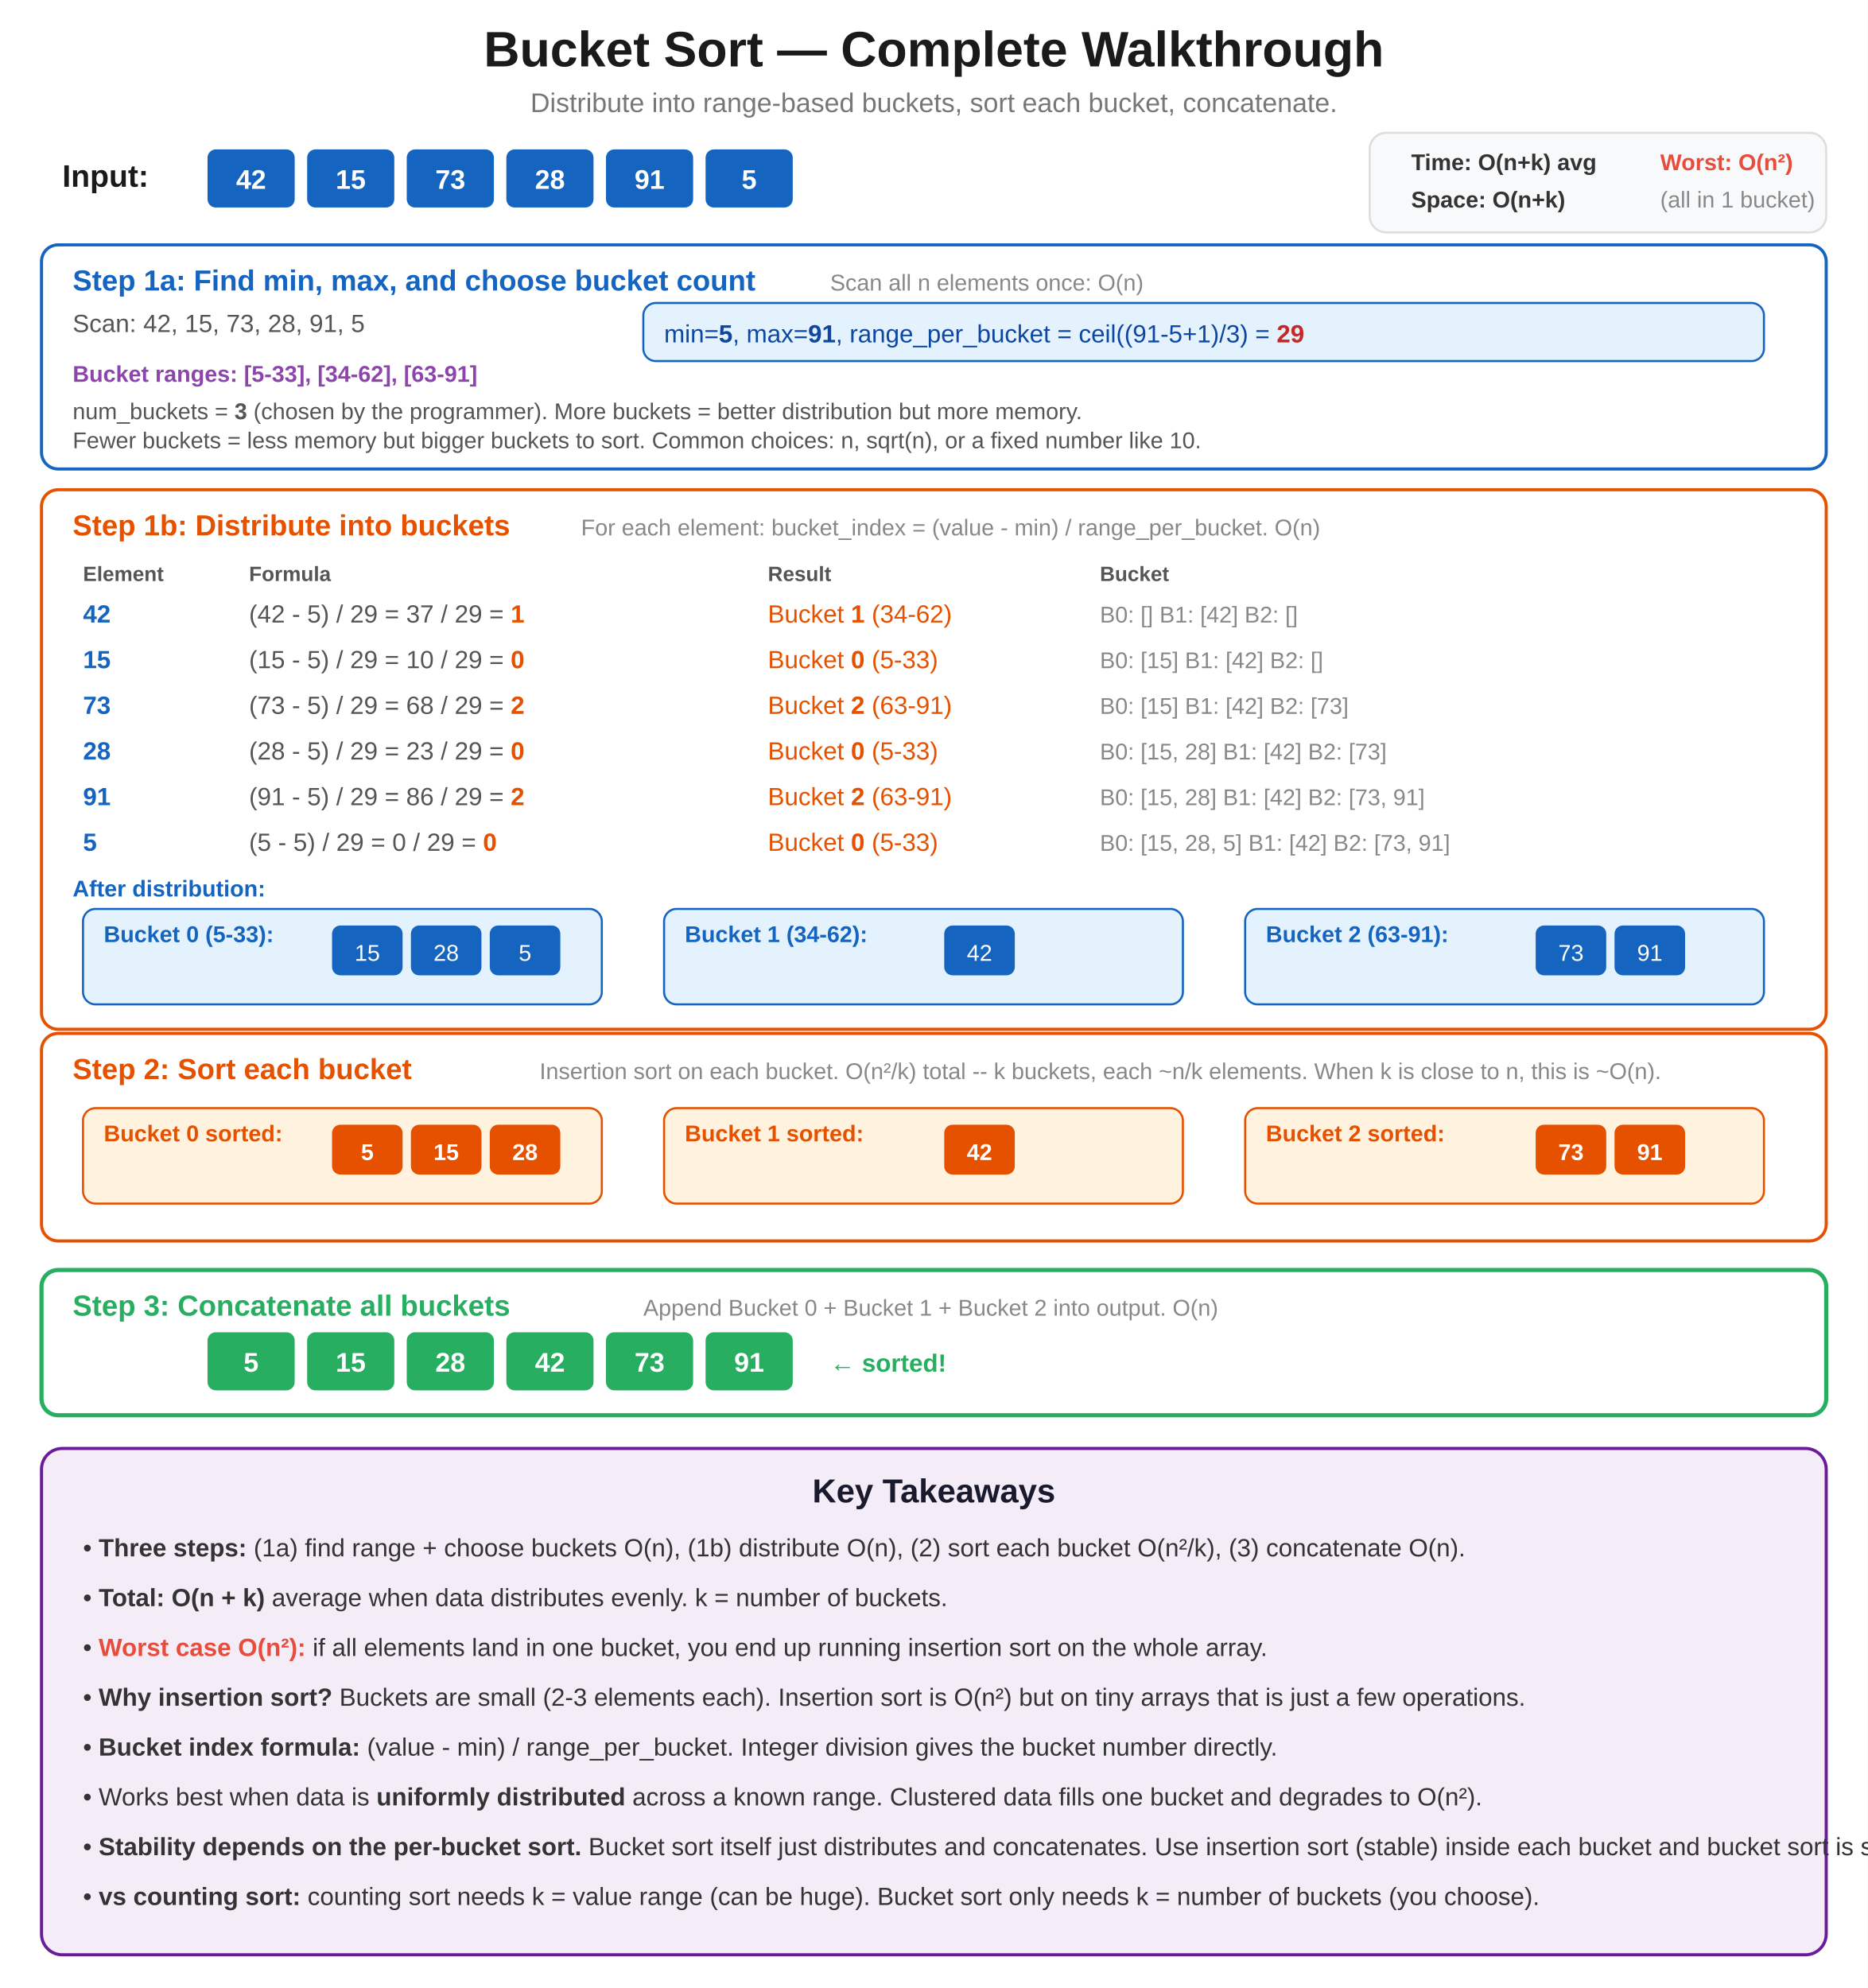
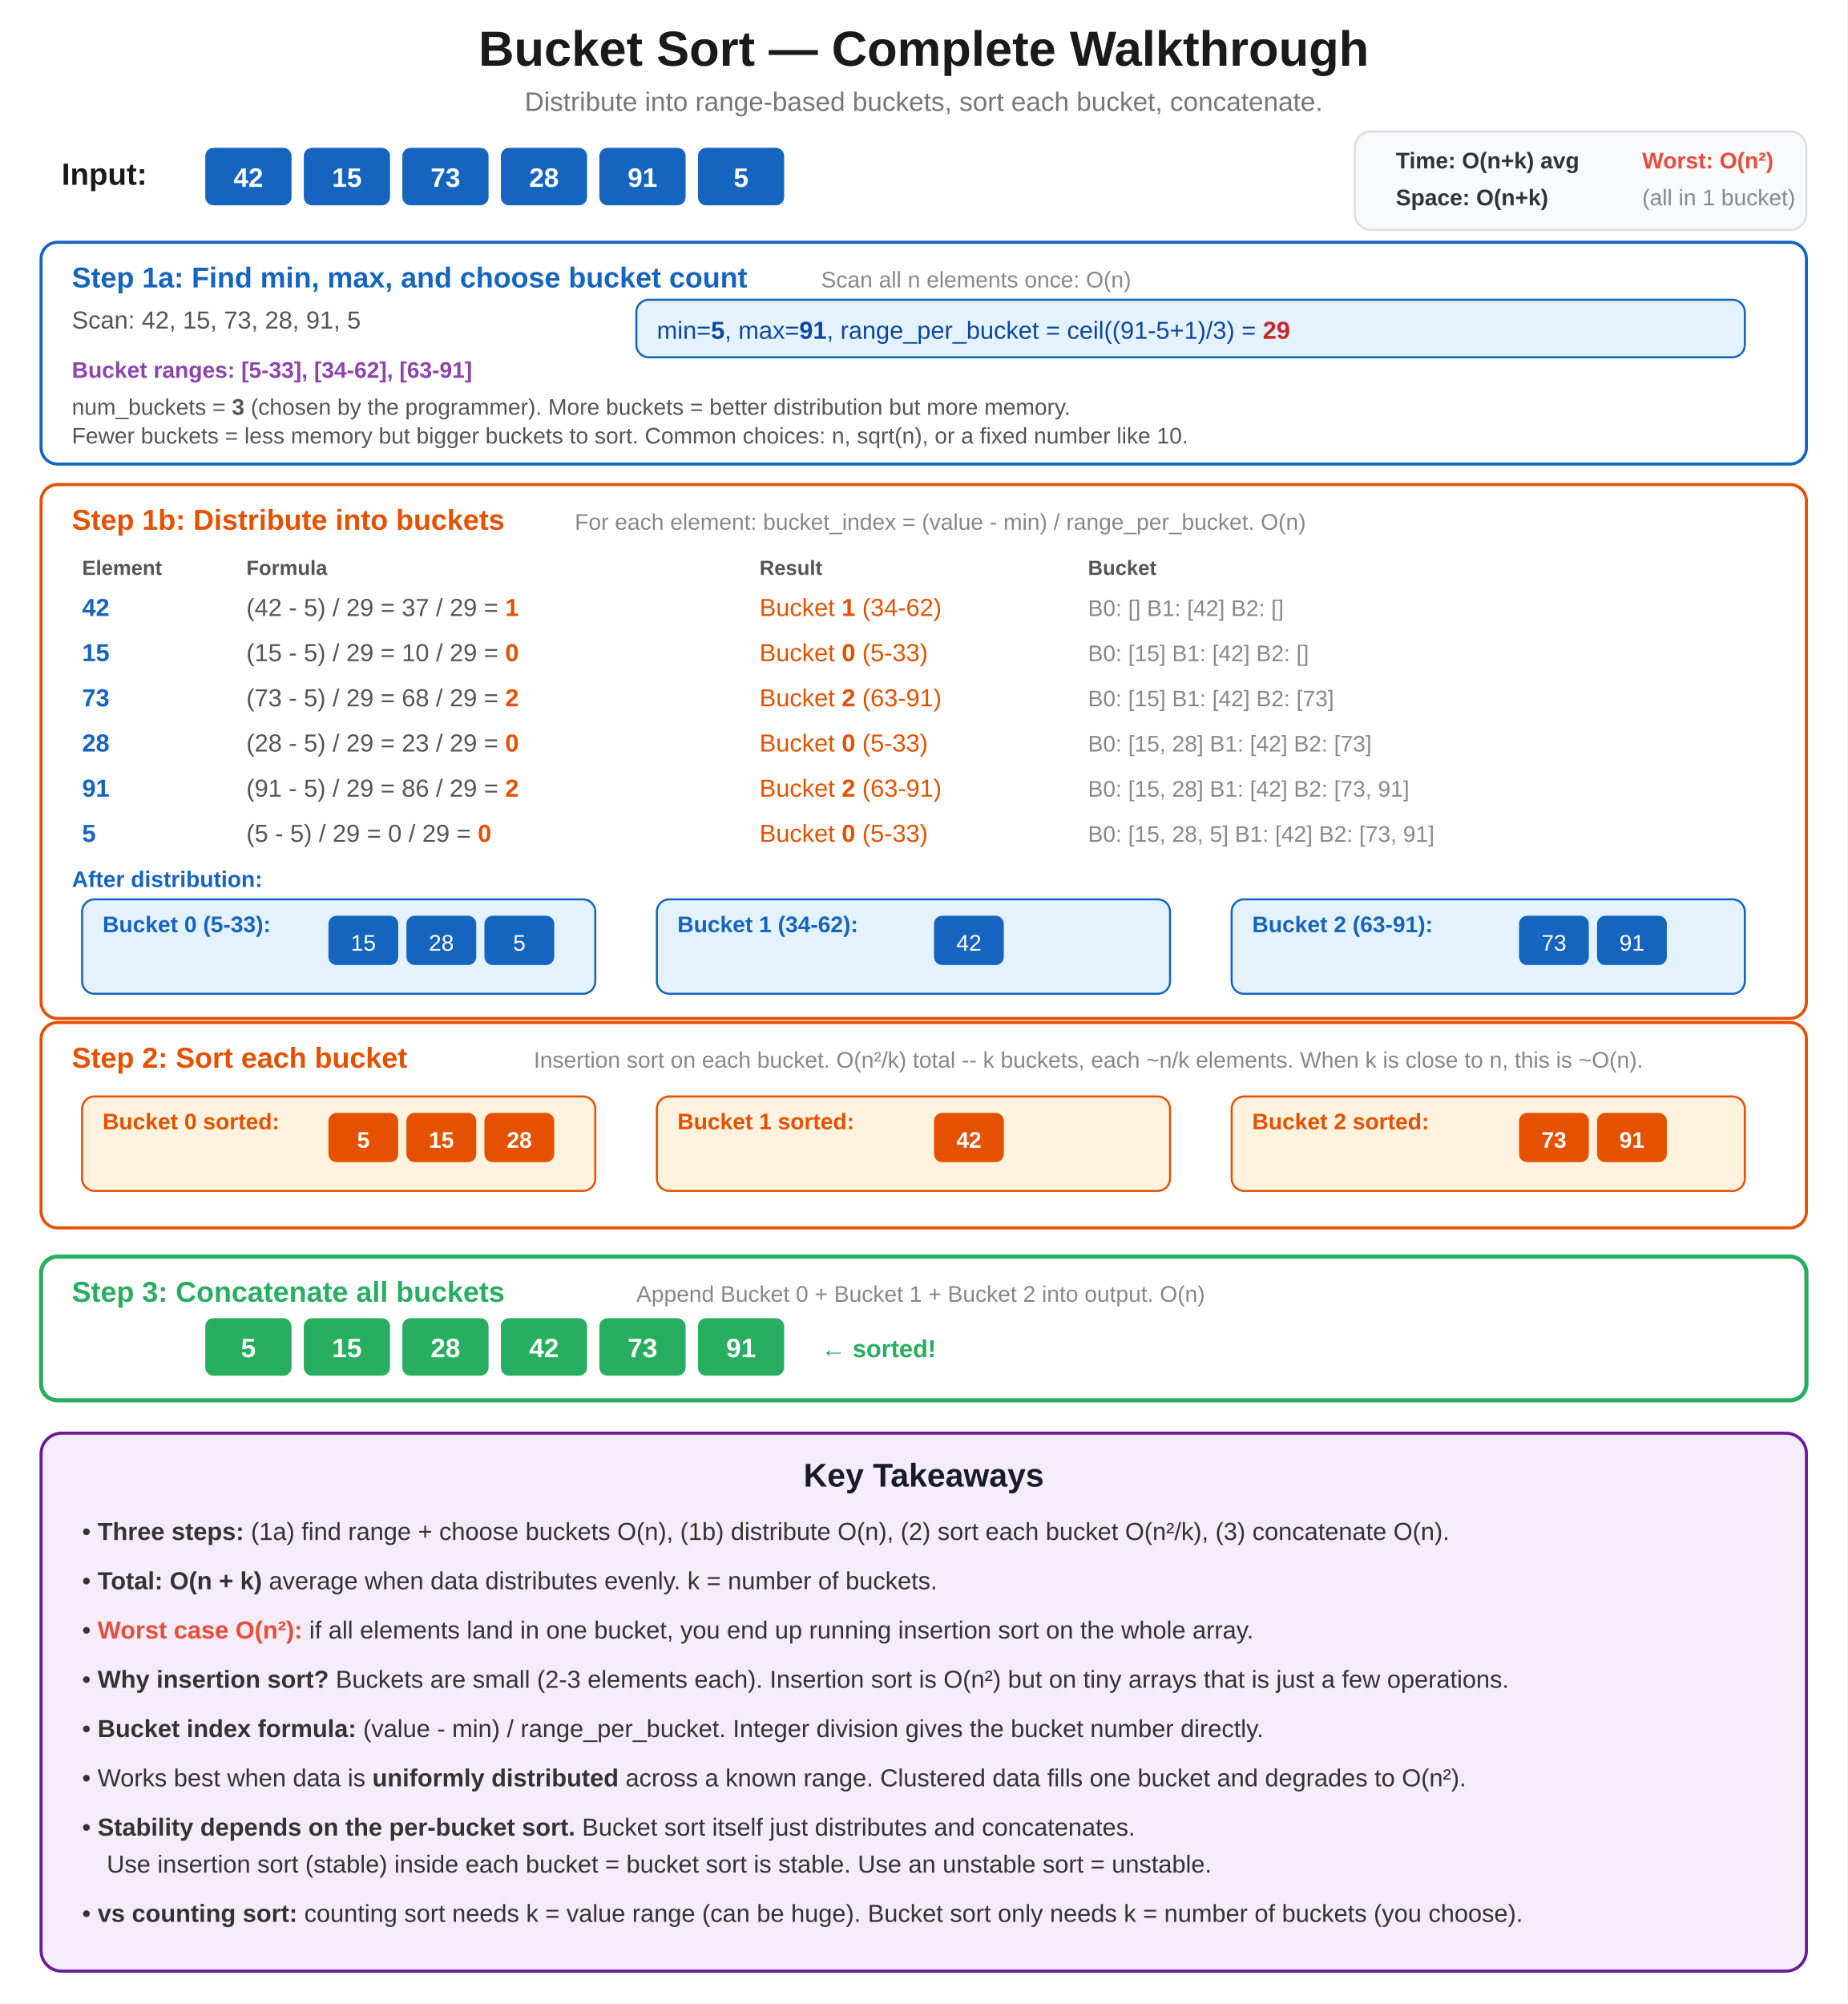
- <svg xmlns="http://www.w3.org/2000/svg" viewBox="0 0 900 958" font-family="'Segoe UI', Arial, sans-serif">
+ <svg xmlns="http://www.w3.org/2000/svg" viewBox="0 0 900 976" font-family="'Segoe UI', Arial, sans-serif">
  <rect width="100%" height="100%" fill="white" />
  <text x="450" y="32" text-anchor="middle" fill="#1a1a1a" font-size="24" font-weight="bold">Bucket Sort — Complete Walkthrough</text>
  <text x="450" y="54" text-anchor="middle" fill="#777" font-size="13">Distribute into range-based buckets, sort each bucket, concatenate.</text>
  <rect x="660" y="64" width="220" height="48" rx="8" fill="#f8f9fa" stroke="#ddd" stroke-width="1" />
  <text x="680" y="82" fill="#333" font-size="11" font-weight="bold">Time: O(n+k) avg</text>
  <text x="680" y="100" fill="#333" font-size="11" font-weight="bold">Space: O(n+k)</text>
  <text x="800" y="82" fill="#e74c3c" font-size="11" font-weight="bold">Worst: O(n²)</text>
  <text x="800" y="100" fill="#888" font-size="11">(all in 1 bucket)</text>
  <text x="30" y="90" fill="#1a1a1a" font-size="15" font-weight="bold">Input:</text>
  <rect x="100" y="72" width="42" height="28" rx="4" fill="#1565c0" />
  <text x="121" y="91" text-anchor="middle" fill="#fff" font-size="13" font-weight="bold">42</text>
  <rect x="148" y="72" width="42" height="28" rx="4" fill="#1565c0" />
  <text x="169" y="91" text-anchor="middle" fill="#fff" font-size="13" font-weight="bold">15</text>
  <rect x="196" y="72" width="42" height="28" rx="4" fill="#1565c0" />
  <text x="217" y="91" text-anchor="middle" fill="#fff" font-size="13" font-weight="bold">73</text>
  <rect x="244" y="72" width="42" height="28" rx="4" fill="#1565c0" />
  <text x="265" y="91" text-anchor="middle" fill="#fff" font-size="13" font-weight="bold">28</text>
  <rect x="292" y="72" width="42" height="28" rx="4" fill="#1565c0" />
  <text x="313" y="91" text-anchor="middle" fill="#fff" font-size="13" font-weight="bold">91</text>
  <rect x="340" y="72" width="42" height="28" rx="4" fill="#1565c0" />
  <text x="361" y="91" text-anchor="middle" fill="#fff" font-size="13" font-weight="bold">5</text>
  <rect x="20" y="118" width="860" height="108" rx="8" fill="#fff" stroke="#1565c0" stroke-width="1.5" />
  <text x="35" y="140" fill="#1565c0" font-size="14" font-weight="bold">Step 1a: Find min, max, and choose bucket count</text>
  <text x="400" y="140" fill="#888" font-size="11">Scan all n elements once: O(n)</text>
  <text x="35" y="160" fill="#555" font-size="12">Scan: 42, 15, 73, 28, 91, 5</text>
  <rect x="310" y="146" width="540" height="28" rx="6" fill="#e3f2fd" stroke="#1565c0" stroke-width="1" />
  <text x="320" y="165" fill="#0d47a1" font-size="12">min=<tspan font-weight="bold">5</tspan>, max=<tspan font-weight="bold">91</tspan>, range_per_bucket = ceil((91-5+1)/3) = <tspan font-weight="bold" fill="#c62828">29</tspan>
  </text>
  <text x="35" y="184" fill="#8e44ad" font-size="11" font-weight="bold">Bucket ranges: [5-33], [34-62], [63-91]</text>
  <text x="35" y="202" fill="#555" font-size="11">num_buckets = <tspan font-weight="bold">3</tspan> (chosen by the programmer). More buckets = better distribution but more memory.</text>
  <text x="35" y="216" fill="#555" font-size="11">Fewer buckets = less memory but bigger buckets to sort. Common choices: n, sqrt(n), or a fixed number like 10.</text>
  <rect x="20" y="236" width="860" height="260" rx="8" fill="#fff" stroke="#e65100" stroke-width="1.5" />
  <text x="35" y="258" fill="#e65100" font-size="14" font-weight="bold">Step 1b: Distribute into buckets</text>
  <text x="280" y="258" fill="#888" font-size="11">For each element: bucket_index = (value - min) / range_per_bucket. O(n)</text>
  <text x="40" y="280" fill="#555" font-size="10" font-weight="bold">Element</text>
  <text x="120" y="280" fill="#555" font-size="10" font-weight="bold">Formula</text>
  <text x="370" y="280" fill="#555" font-size="10" font-weight="bold">Result</text>
  <text x="530" y="280" fill="#555" font-size="10" font-weight="bold">Bucket</text>
  <text x="40" y="300" fill="#1565c0" font-size="12" font-weight="bold">42</text>
  <text x="120" y="300" fill="#555" font-size="12">(42 - 5) / 29 = 37 / 29 = <tspan fill="#e65100" font-weight="bold">1</tspan>
  </text>
  <text x="370" y="300" fill="#e65100" font-size="12">Bucket <tspan font-weight="bold">1</tspan> (34-62)</text>
  <text x="530" y="300" fill="#888" font-size="11">B0: [] B1: [42] B2: []</text>
  <text x="40" y="322" fill="#1565c0" font-size="12" font-weight="bold">15</text>
  <text x="120" y="322" fill="#555" font-size="12">(15 - 5) / 29 = 10 / 29 = <tspan fill="#e65100" font-weight="bold">0</tspan>
  </text>
  <text x="370" y="322" fill="#e65100" font-size="12">Bucket <tspan font-weight="bold">0</tspan> (5-33)</text>
  <text x="530" y="322" fill="#888" font-size="11">B0: [15] B1: [42] B2: []</text>
  <text x="40" y="344" fill="#1565c0" font-size="12" font-weight="bold">73</text>
  <text x="120" y="344" fill="#555" font-size="12">(73 - 5) / 29 = 68 / 29 = <tspan fill="#e65100" font-weight="bold">2</tspan>
  </text>
  <text x="370" y="344" fill="#e65100" font-size="12">Bucket <tspan font-weight="bold">2</tspan> (63-91)</text>
  <text x="530" y="344" fill="#888" font-size="11">B0: [15] B1: [42] B2: [73]</text>
  <text x="40" y="366" fill="#1565c0" font-size="12" font-weight="bold">28</text>
  <text x="120" y="366" fill="#555" font-size="12">(28 - 5) / 29 = 23 / 29 = <tspan fill="#e65100" font-weight="bold">0</tspan>
  </text>
  <text x="370" y="366" fill="#e65100" font-size="12">Bucket <tspan font-weight="bold">0</tspan> (5-33)</text>
  <text x="530" y="366" fill="#888" font-size="11">B0: [15, 28] B1: [42] B2: [73]</text>
  <text x="40" y="388" fill="#1565c0" font-size="12" font-weight="bold">91</text>
  <text x="120" y="388" fill="#555" font-size="12">(91 - 5) / 29 = 86 / 29 = <tspan fill="#e65100" font-weight="bold">2</tspan>
  </text>
  <text x="370" y="388" fill="#e65100" font-size="12">Bucket <tspan font-weight="bold">2</tspan> (63-91)</text>
  <text x="530" y="388" fill="#888" font-size="11">B0: [15, 28] B1: [42] B2: [73, 91]</text>
  <text x="40" y="410" fill="#1565c0" font-size="12" font-weight="bold">5</text>
  <text x="120" y="410" fill="#555" font-size="12">(5 - 5) / 29 = 0 / 29 = <tspan fill="#e65100" font-weight="bold">0</tspan>
  </text>
  <text x="370" y="410" fill="#e65100" font-size="12">Bucket <tspan font-weight="bold">0</tspan> (5-33)</text>
  <text x="530" y="410" fill="#888" font-size="11">B0: [15, 28, 5] B1: [42] B2: [73, 91]</text>
  <text x="35" y="432" fill="#1565c0" font-size="11" font-weight="bold">After distribution:</text>
  <rect x="40" y="438" width="250" height="46" rx="6" fill="#e3f2fd" stroke="#1565c0" stroke-width="1" />
  <text x="50" y="454" fill="#1565c0" font-size="11" font-weight="bold">Bucket 0 (5-33):</text>
  <rect x="160" y="446" width="34" height="24" rx="4" fill="#1565c0" />
  <text x="177" y="463" text-anchor="middle" fill="#fff" font-size="11">15</text>
  <rect x="198" y="446" width="34" height="24" rx="4" fill="#1565c0" />
  <text x="215" y="463" text-anchor="middle" fill="#fff" font-size="11">28</text>
  <rect x="236" y="446" width="34" height="24" rx="4" fill="#1565c0" />
  <text x="253" y="463" text-anchor="middle" fill="#fff" font-size="11">5</text>
  <rect x="320" y="438" width="250" height="46" rx="6" fill="#e3f2fd" stroke="#1565c0" stroke-width="1" />
  <text x="330" y="454" fill="#1565c0" font-size="11" font-weight="bold">Bucket 1 (34-62):</text>
  <rect x="455" y="446" width="34" height="24" rx="4" fill="#1565c0" />
  <text x="472" y="463" text-anchor="middle" fill="#fff" font-size="11">42</text>
  <rect x="600" y="438" width="250" height="46" rx="6" fill="#e3f2fd" stroke="#1565c0" stroke-width="1" />
  <text x="610" y="454" fill="#1565c0" font-size="11" font-weight="bold">Bucket 2 (63-91):</text>
  <rect x="740" y="446" width="34" height="24" rx="4" fill="#1565c0" />
  <text x="757" y="463" text-anchor="middle" fill="#fff" font-size="11">73</text>
  <rect x="778" y="446" width="34" height="24" rx="4" fill="#1565c0" />
  <text x="795" y="463" text-anchor="middle" fill="#fff" font-size="11">91</text>
  <rect x="20" y="498" width="860" height="100" rx="8" fill="#fff" stroke="#e65100" stroke-width="1.5" />
  <text x="35" y="520" fill="#e65100" font-size="14" font-weight="bold">Step 2: Sort each bucket</text>
  <text x="260" y="520" fill="#888" font-size="11">Insertion sort on each bucket. O(n²/k) total -- k buckets, each ~n/k elements. When k is close to n, this is ~O(n).</text>
  <rect x="40" y="534" width="250" height="46" rx="6" fill="#fff3e0" stroke="#e65100" stroke-width="1" />
  <text x="50" y="550" fill="#e65100" font-size="11" font-weight="bold">Bucket 0 sorted:</text>
  <rect x="160" y="542" width="34" height="24" rx="4" fill="#e65100" />
  <text x="177" y="559" text-anchor="middle" fill="#fff" font-size="11" font-weight="bold">5</text>
  <rect x="198" y="542" width="34" height="24" rx="4" fill="#e65100" />
  <text x="215" y="559" text-anchor="middle" fill="#fff" font-size="11" font-weight="bold">15</text>
  <rect x="236" y="542" width="34" height="24" rx="4" fill="#e65100" />
  <text x="253" y="559" text-anchor="middle" fill="#fff" font-size="11" font-weight="bold">28</text>
  <rect x="320" y="534" width="250" height="46" rx="6" fill="#fff3e0" stroke="#e65100" stroke-width="1" />
  <text x="330" y="550" fill="#e65100" font-size="11" font-weight="bold">Bucket 1 sorted:</text>
  <rect x="455" y="542" width="34" height="24" rx="4" fill="#e65100" />
  <text x="472" y="559" text-anchor="middle" fill="#fff" font-size="11" font-weight="bold">42</text>
  <rect x="600" y="534" width="250" height="46" rx="6" fill="#fff3e0" stroke="#e65100" stroke-width="1" />
  <text x="610" y="550" fill="#e65100" font-size="11" font-weight="bold">Bucket 2 sorted:</text>
  <rect x="740" y="542" width="34" height="24" rx="4" fill="#e65100" />
  <text x="757" y="559" text-anchor="middle" fill="#fff" font-size="11" font-weight="bold">73</text>
  <rect x="778" y="542" width="34" height="24" rx="4" fill="#e65100" />
  <text x="795" y="559" text-anchor="middle" fill="#fff" font-size="11" font-weight="bold">91</text>
  <rect x="20" y="612" width="860" height="70" rx="8" fill="#fff" stroke="#27ae60" stroke-width="2" />
  <text x="35" y="634" fill="#27ae60" font-size="14" font-weight="bold">Step 3: Concatenate all buckets</text>
  <text x="310" y="634" fill="#888" font-size="11">Append Bucket 0 + Bucket 1 + Bucket 2 into output. O(n)</text>
  <rect x="100" y="642" width="42" height="28" rx="4" fill="#27ae60" />
  <text x="121" y="661" text-anchor="middle" fill="#fff" font-size="13" font-weight="bold">5</text>
  <rect x="148" y="642" width="42" height="28" rx="4" fill="#27ae60" />
  <text x="169" y="661" text-anchor="middle" fill="#fff" font-size="13" font-weight="bold">15</text>
  <rect x="196" y="642" width="42" height="28" rx="4" fill="#27ae60" />
  <text x="217" y="661" text-anchor="middle" fill="#fff" font-size="13" font-weight="bold">28</text>
  <rect x="244" y="642" width="42" height="28" rx="4" fill="#27ae60" />
  <text x="265" y="661" text-anchor="middle" fill="#fff" font-size="13" font-weight="bold">42</text>
  <rect x="292" y="642" width="42" height="28" rx="4" fill="#27ae60" />
  <text x="313" y="661" text-anchor="middle" fill="#fff" font-size="13" font-weight="bold">73</text>
  <rect x="340" y="642" width="42" height="28" rx="4" fill="#27ae60" />
  <text x="361" y="661" text-anchor="middle" fill="#fff" font-size="13" font-weight="bold">91</text>
  <text x="400" y="661" fill="#27ae60" font-size="12" font-weight="bold">← sorted!</text>
-   <rect x="20" y="698" width="860" height="244" rx="10" fill="#f4ecf7" stroke="#6a1b9a" stroke-width="1.5" />
+   <rect x="20" y="698" width="860" height="262" rx="10" fill="#f4ecf7" stroke="#6a1b9a" stroke-width="1.5" />
  <text x="450" y="724" text-anchor="middle" fill="#1a1a2e" font-size="16" font-weight="bold">Key Takeaways</text>
  <text x="40" y="750" fill="#333" font-size="12">• <tspan font-weight="bold">Three steps:</tspan> (1a) find range + choose buckets O(n), (1b) distribute O(n), (2) sort each bucket O(n²/k), (3) concatenate O(n).</text>
  <text x="40" y="774" fill="#333" font-size="12">• <tspan font-weight="bold">Total: O(n + k)</tspan> average when data distributes evenly. k = number of buckets.</text>
  <text x="40" y="798" fill="#333" font-size="12">• <tspan font-weight="bold" fill="#e74c3c">Worst case O(n²):</tspan> if all elements land in one bucket, you end up running insertion sort on the whole array.</text>
  <text x="40" y="822" fill="#333" font-size="12">• <tspan font-weight="bold">Why insertion sort?</tspan> Buckets are small (2-3 elements each). Insertion sort is O(n²) but on tiny arrays that is just a few operations.</text>
  <text x="40" y="846" fill="#333" font-size="12">• <tspan font-weight="bold">Bucket index formula:</tspan> (value - min) / range_per_bucket. Integer division gives the bucket number directly.</text>
  <text x="40" y="870" fill="#333" font-size="12">• Works best when data is <tspan font-weight="bold">uniformly distributed</tspan> across a known range. Clustered data fills one bucket and degrades to O(n²).</text>
-   <text x="40" y="894" fill="#333" font-size="12">• <tspan font-weight="bold">Stability depends on the per-bucket sort.</tspan> Bucket sort itself just distributes and concatenates. Use insertion sort (stable) inside each bucket and bucket sort is stable. Use selection sort (unstable) and it becomes unstable.</text>
-   <text x="40" y="918" fill="#333" font-size="12">• <tspan font-weight="bold">vs counting sort:</tspan> counting sort needs k = value range (can be huge). Bucket sort only needs k = number of buckets (you choose).</text>
+   <text x="40" y="894" fill="#333" font-size="12">• <tspan font-weight="bold">Stability depends on the per-bucket sort.</tspan> Bucket sort itself just distributes and concatenates.</text>
+   <text x="52" y="912" fill="#333" font-size="12">Use insertion sort (stable) inside each bucket = bucket sort is stable. Use an unstable sort = unstable.</text>
+   <text x="40" y="936" fill="#333" font-size="12">• <tspan font-weight="bold">vs counting sort:</tspan> counting sort needs k = value range (can be huge). Bucket sort only needs k = number of buckets (you choose).</text>
</svg>
